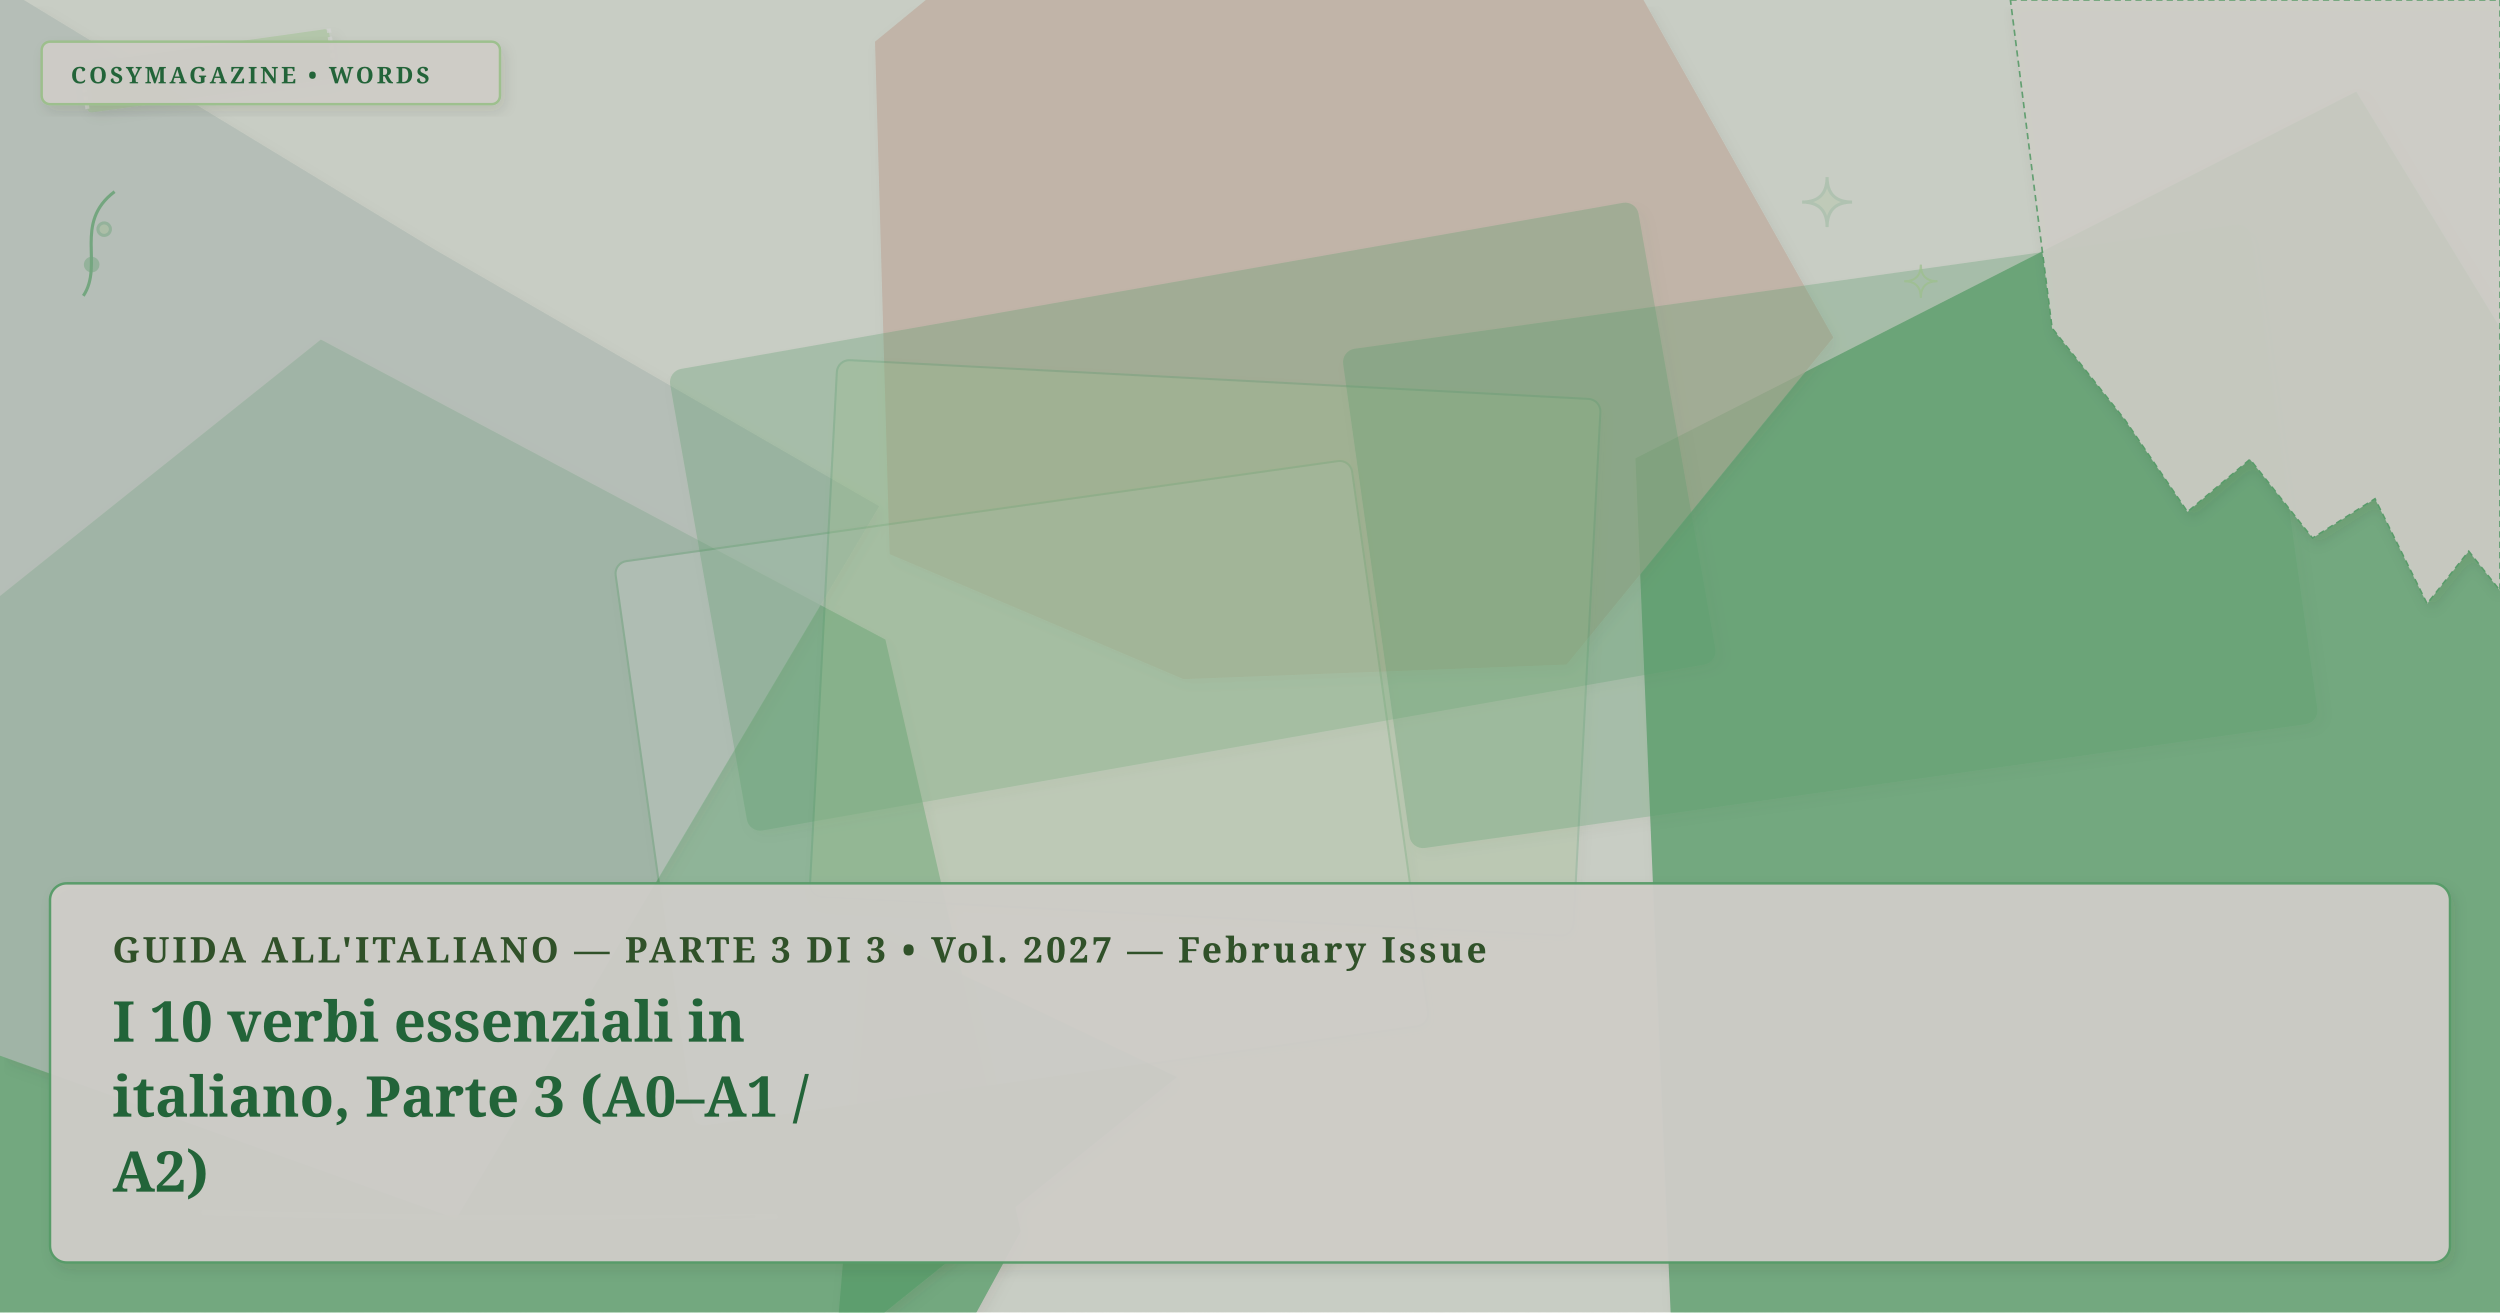
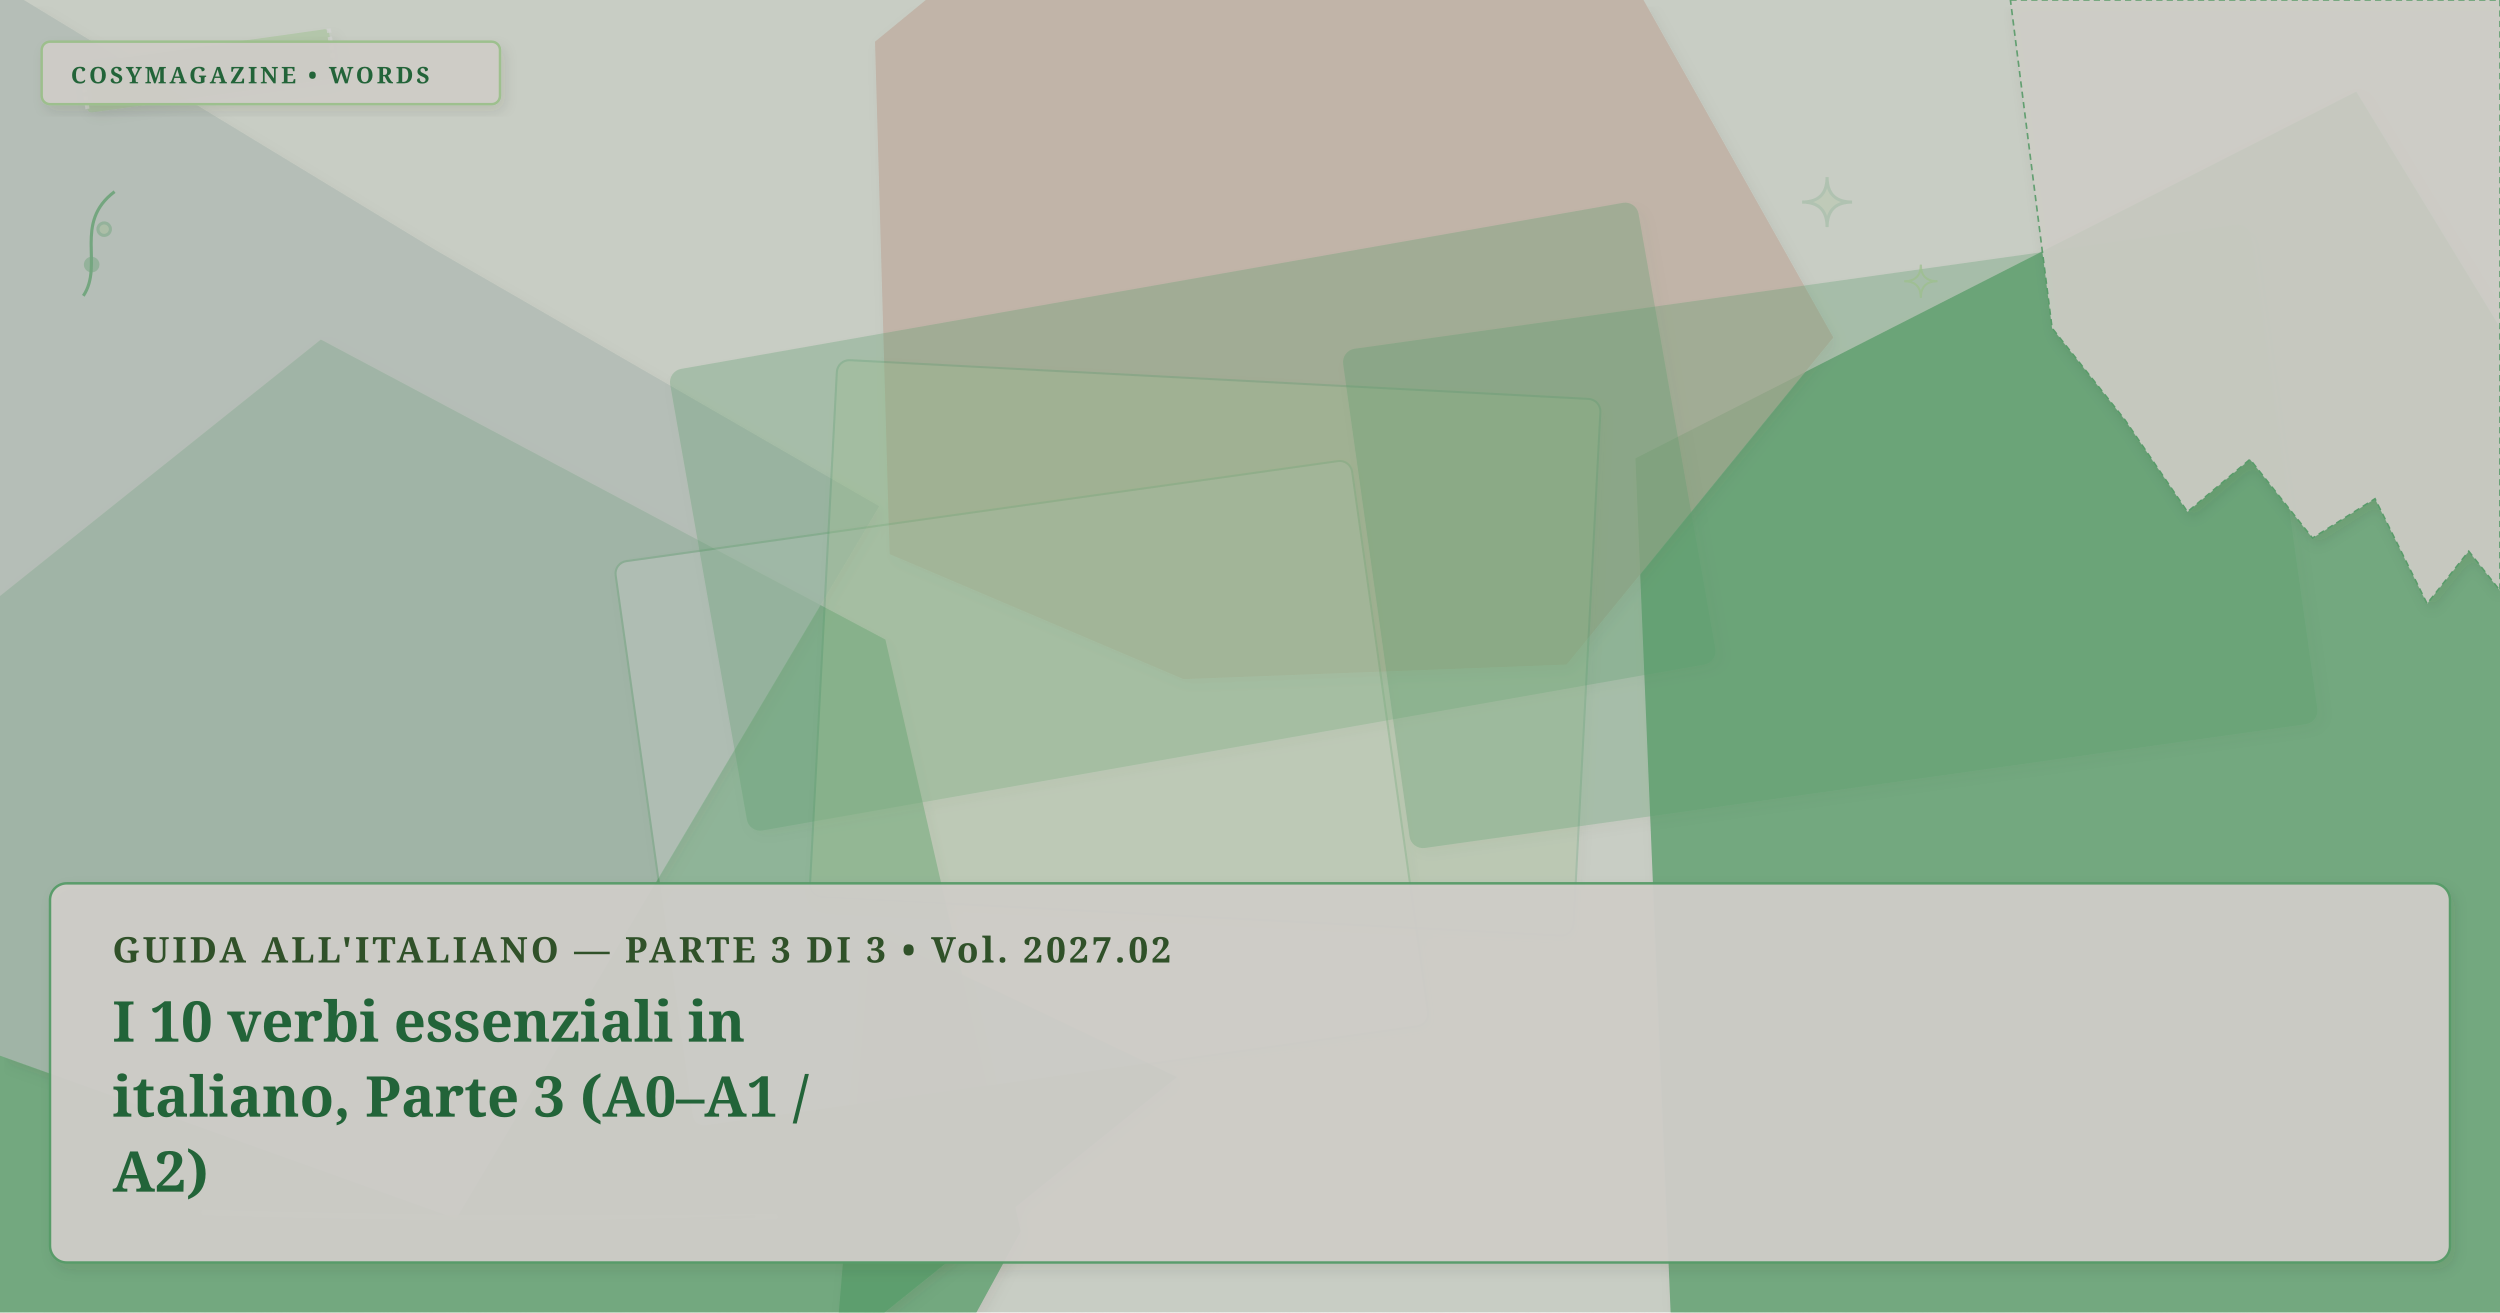
<svg xmlns="http://www.w3.org/2000/svg" viewBox="0 0 1200 630" width="100%" height="100%" preserveAspectRatio="xMidYMid slice" class="cosy-cover-art" data-motif="editorial-stars" data-seed="top-10-verbs-part-3-it" data-lang="it">
  <defs>
    <filter id="soft-shadow" x="-20%" y="-20%" width="140%" height="140%">
      <feDropShadow dx="2" dy="3" stdDeviation="3" flood-color="#3C281E" flood-opacity="0.10" />
    </filter>
    <filter id="paper-grain" x="0%" y="0%" width="100%" height="100%">
      <feTurbulence type="fractalNoise" baseFrequency="0.65" numOctaves="3" result="noise" />
      <feColorMatrix type="saturate" values="0" />
      <feComponentTransfer>
        <feFuncA type="linear" slope="0.05" />
      </feComponentTransfer>
      <feBlend mode="multiply" in="SourceGraphic" result="blend" />
    </filter>
  </defs>
  <style>
        @media (prefers-reduced-motion: reduce) {
          .cosy-cover-art * { animation: none !important; transition: none !important; }
        }
      </style>
  <rect width="1200" height="630" fill="#f4faef" />
  <polygon points="490,591 366,818 152,796 -108,660 -120,382 154,163 425,307" fill="#6bbd7f" opacity="0.75" style="filter: drop-shadow(2px 3px 3px rgba(60,40,30,0.08));" />
  <polygon points="565,517 401,649 418,447" fill="#6bbd7f" opacity="0.75" style="filter: drop-shadow(2px 3px 3px rgba(60,40,30,0.08));" />
  <polygon points="422,243 219,585 -72,481 -211,312 -33,-27 209,120" fill="#D5E2D9" opacity="0.75" style="filter: drop-shadow(2px 3px 3px rgba(60,40,30,0.08));" />
  <polygon points="1418,515 1180,840 803,657 785,220 1131,44" fill="#6bbd7f" opacity="0.75" style="filter: drop-shadow(2px 3px 3px rgba(60,40,30,0.08));" />
  <polygon points="880,162 752,319 568,326 427,266 420,20 554,-90 763,-46" fill="#E8D2C2" opacity="0.75" style="filter: drop-shadow(2px 3px 3px rgba(60,40,30,0.08));" />
  <g transform="rotate(-8 490.5 381)">
    <rect x="312" y="244" width="357" height="274" rx="6" fill="#FFFFFF" opacity="0.3" stroke="#6bbd7f" stroke-width="1" filter="url(#soft-shadow)" />
  </g>
  <g transform="rotate(-10 572.5 248)">
    <rect x="337" y="136" width="471" height="224" rx="6" fill="#6bbd7f" opacity="0.3" stroke="#6bbd7f" stroke-width="1" filter="url(#soft-shadow)" />
  </g>
  <g transform="rotate(3 578.5 311)">
    <rect x="395" y="182" width="367" height="258" rx="6" fill="#bee9aa" opacity="0.3" stroke="#6bbd7f" stroke-width="1" filter="url(#soft-shadow)" />
  </g>
  <g transform="rotate(-8 878.5 257.5)">
    <rect x="659" y="137" width="439" height="241" rx="6" fill="#6bbd7f" opacity="0.3" stroke="#6bbd7f" stroke-width="1" filter="url(#soft-shadow)" />
  </g>
  <g class="cover-torn-paper" filter="url(#soft-shadow)">
    <polygon points="965,0 1200,0 1200,283.5 1185,264.6 1165,289.8 1140,239.4 1110,258.3 1080,220.5 1050,245.7 1020,201.6 985,157.5 965,0" fill="#FCF9F2" opacity="0.9" stroke="#6bbd7f" stroke-width="0.8" stroke-dasharray="3 2" />
  </g>
  <g transform="rotate(-8 100 34)" filter="url(#soft-shadow)">
    <rect x="40" y="22" width="120" height="24" rx="2" fill="#bee9aa" opacity="0.45" />
    <line x1="40" y1="22" x2="40" y2="46" stroke="#FFFFFF" stroke-width="2" stroke-dasharray="2 2" opacity="0.7" />
    <line x1="160" y1="22" x2="160" y2="46" stroke="#FFFFFF" stroke-width="2" stroke-dasharray="2 2" opacity="0.7" />
  </g>
  <g class="cover-tiny-doodles" stroke="#6bbd7f" stroke-width="1.5" fill="none" opacity="0.7">
    <path d="M 877 85 Q 877 97 889 97 Q 877 97 877 109 Q 877 97 865 97 Q 877 97 877 85 Z" fill="#bee9aa" opacity="0.3" />
    <path d="M 922 127 Q 922 135 930 135 Q 922 135 922 143 Q 922 135 914 135 Q 922 135 922 127 Z" stroke="#bee9aa" stroke-width="1" />
    <path d="M 40 142 C 50 127, 35 107, 55 92" />
    <circle cx="44" cy="127" r="3" fill="#6bbd7f" opacity="0.5" />
    <circle cx="50" cy="110" r="3" fill="#bee9aa" opacity="0.5" />
  </g>
  <g class="cover-sketchy-underline">
    <path d="M 98 582 Q 235 586 372 584" stroke="#bee9aa" stroke-width="2.5" stroke-linecap="round" fill="none" opacity="0.75" />
    <path d="M 108 585 Q 235 589 362 584" stroke="#6bbd7f" stroke-width="1.5" stroke-linecap="round" fill="none" opacity="0.5" />
  </g>
  <g class="cover-masthead-label" filter="url(#soft-shadow)">
    <rect x="20" y="20" width="220" height="30" rx="4" fill="#FCF9F2" opacity="0.95" stroke="#bee9aa" stroke-width="1.2" />
    <text x="34" y="40" fill="#2c7a45" font-family="Fraunces, 'Lora', Georgia, serif" font-size="11" font-weight="bold" letter-spacing="1.4">COSYMAGAZINE • WORDS</text>
  </g>
  <g class="cover-text-overlay" filter="url(#soft-shadow)">
    <rect class="cover-overlay-box" x="24" y="424" width="1152" height="182" rx="8" fill="#FCF9F2" opacity="0.96" stroke="#6bbd7f" stroke-width="1.2" />
-     <text x="54" y="462" fill="#3A6332" font-family="Fraunces, 'Lora', Georgia, serif" font-size="17" font-weight="bold" letter-spacing="1.5">GUIDA ALL'ITALIANO — PARTE 3 DI 3 • Vol. 2027 — February Issue</text>
+     <text x="54" y="462" fill="#3A6332" font-family="Fraunces, 'Lora', Georgia, serif" font-size="17" font-weight="bold" letter-spacing="1.5">GUIDA ALL'ITALIANO — PARTE 3 DI 3 • Vol. 2027.02</text>
    <text x="54" y="500" fill="#2c7a45" font-family="Fraunces, 'Lora', Georgia, serif" font-size="27" font-weight="bold">I 10 verbi essenziali in</text>
    <text x="54" y="536" fill="#2c7a45" font-family="Fraunces, 'Lora', Georgia, serif" font-size="27" font-weight="bold">italiano, Parte 3 (A0–A1 /</text>
    <text x="54" y="572" fill="#2c7a45" font-family="Fraunces, 'Lora', Georgia, serif" font-size="27" font-weight="bold">A2)</text>
  </g>
  <rect width="1200" height="630" filter="url(#paper-grain)" opacity="0.18" pointer-events="none" />
</svg>
